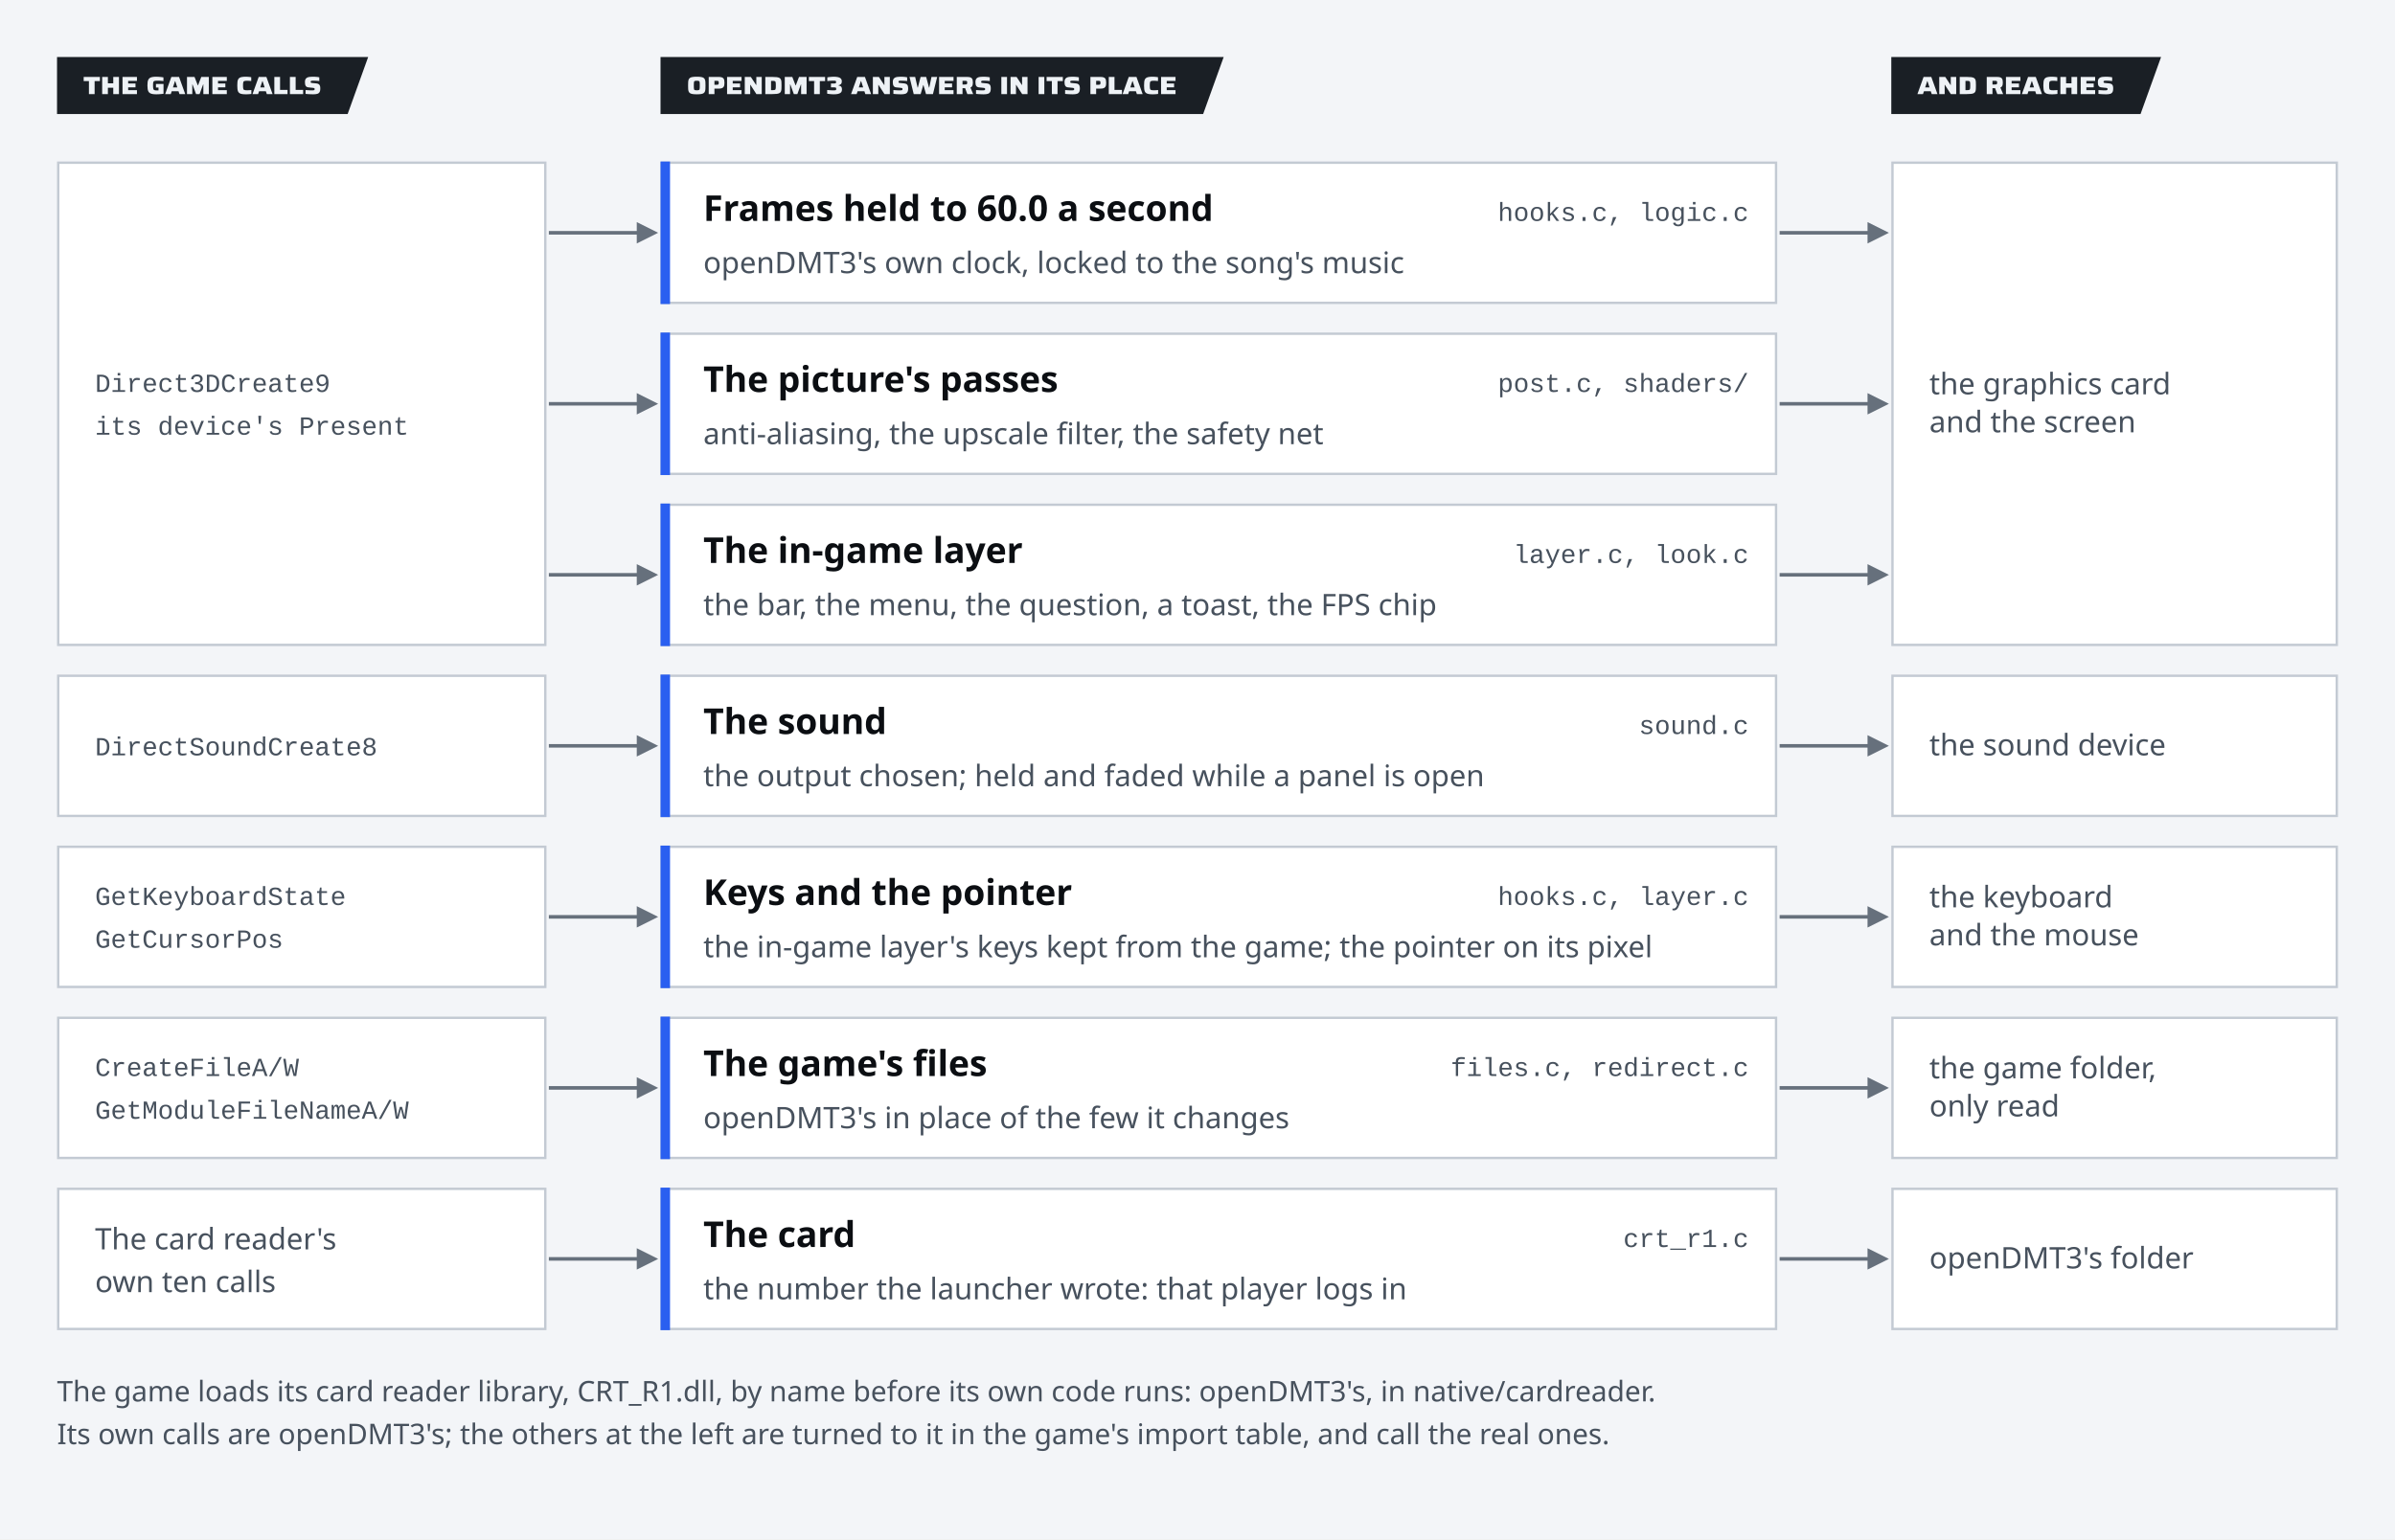
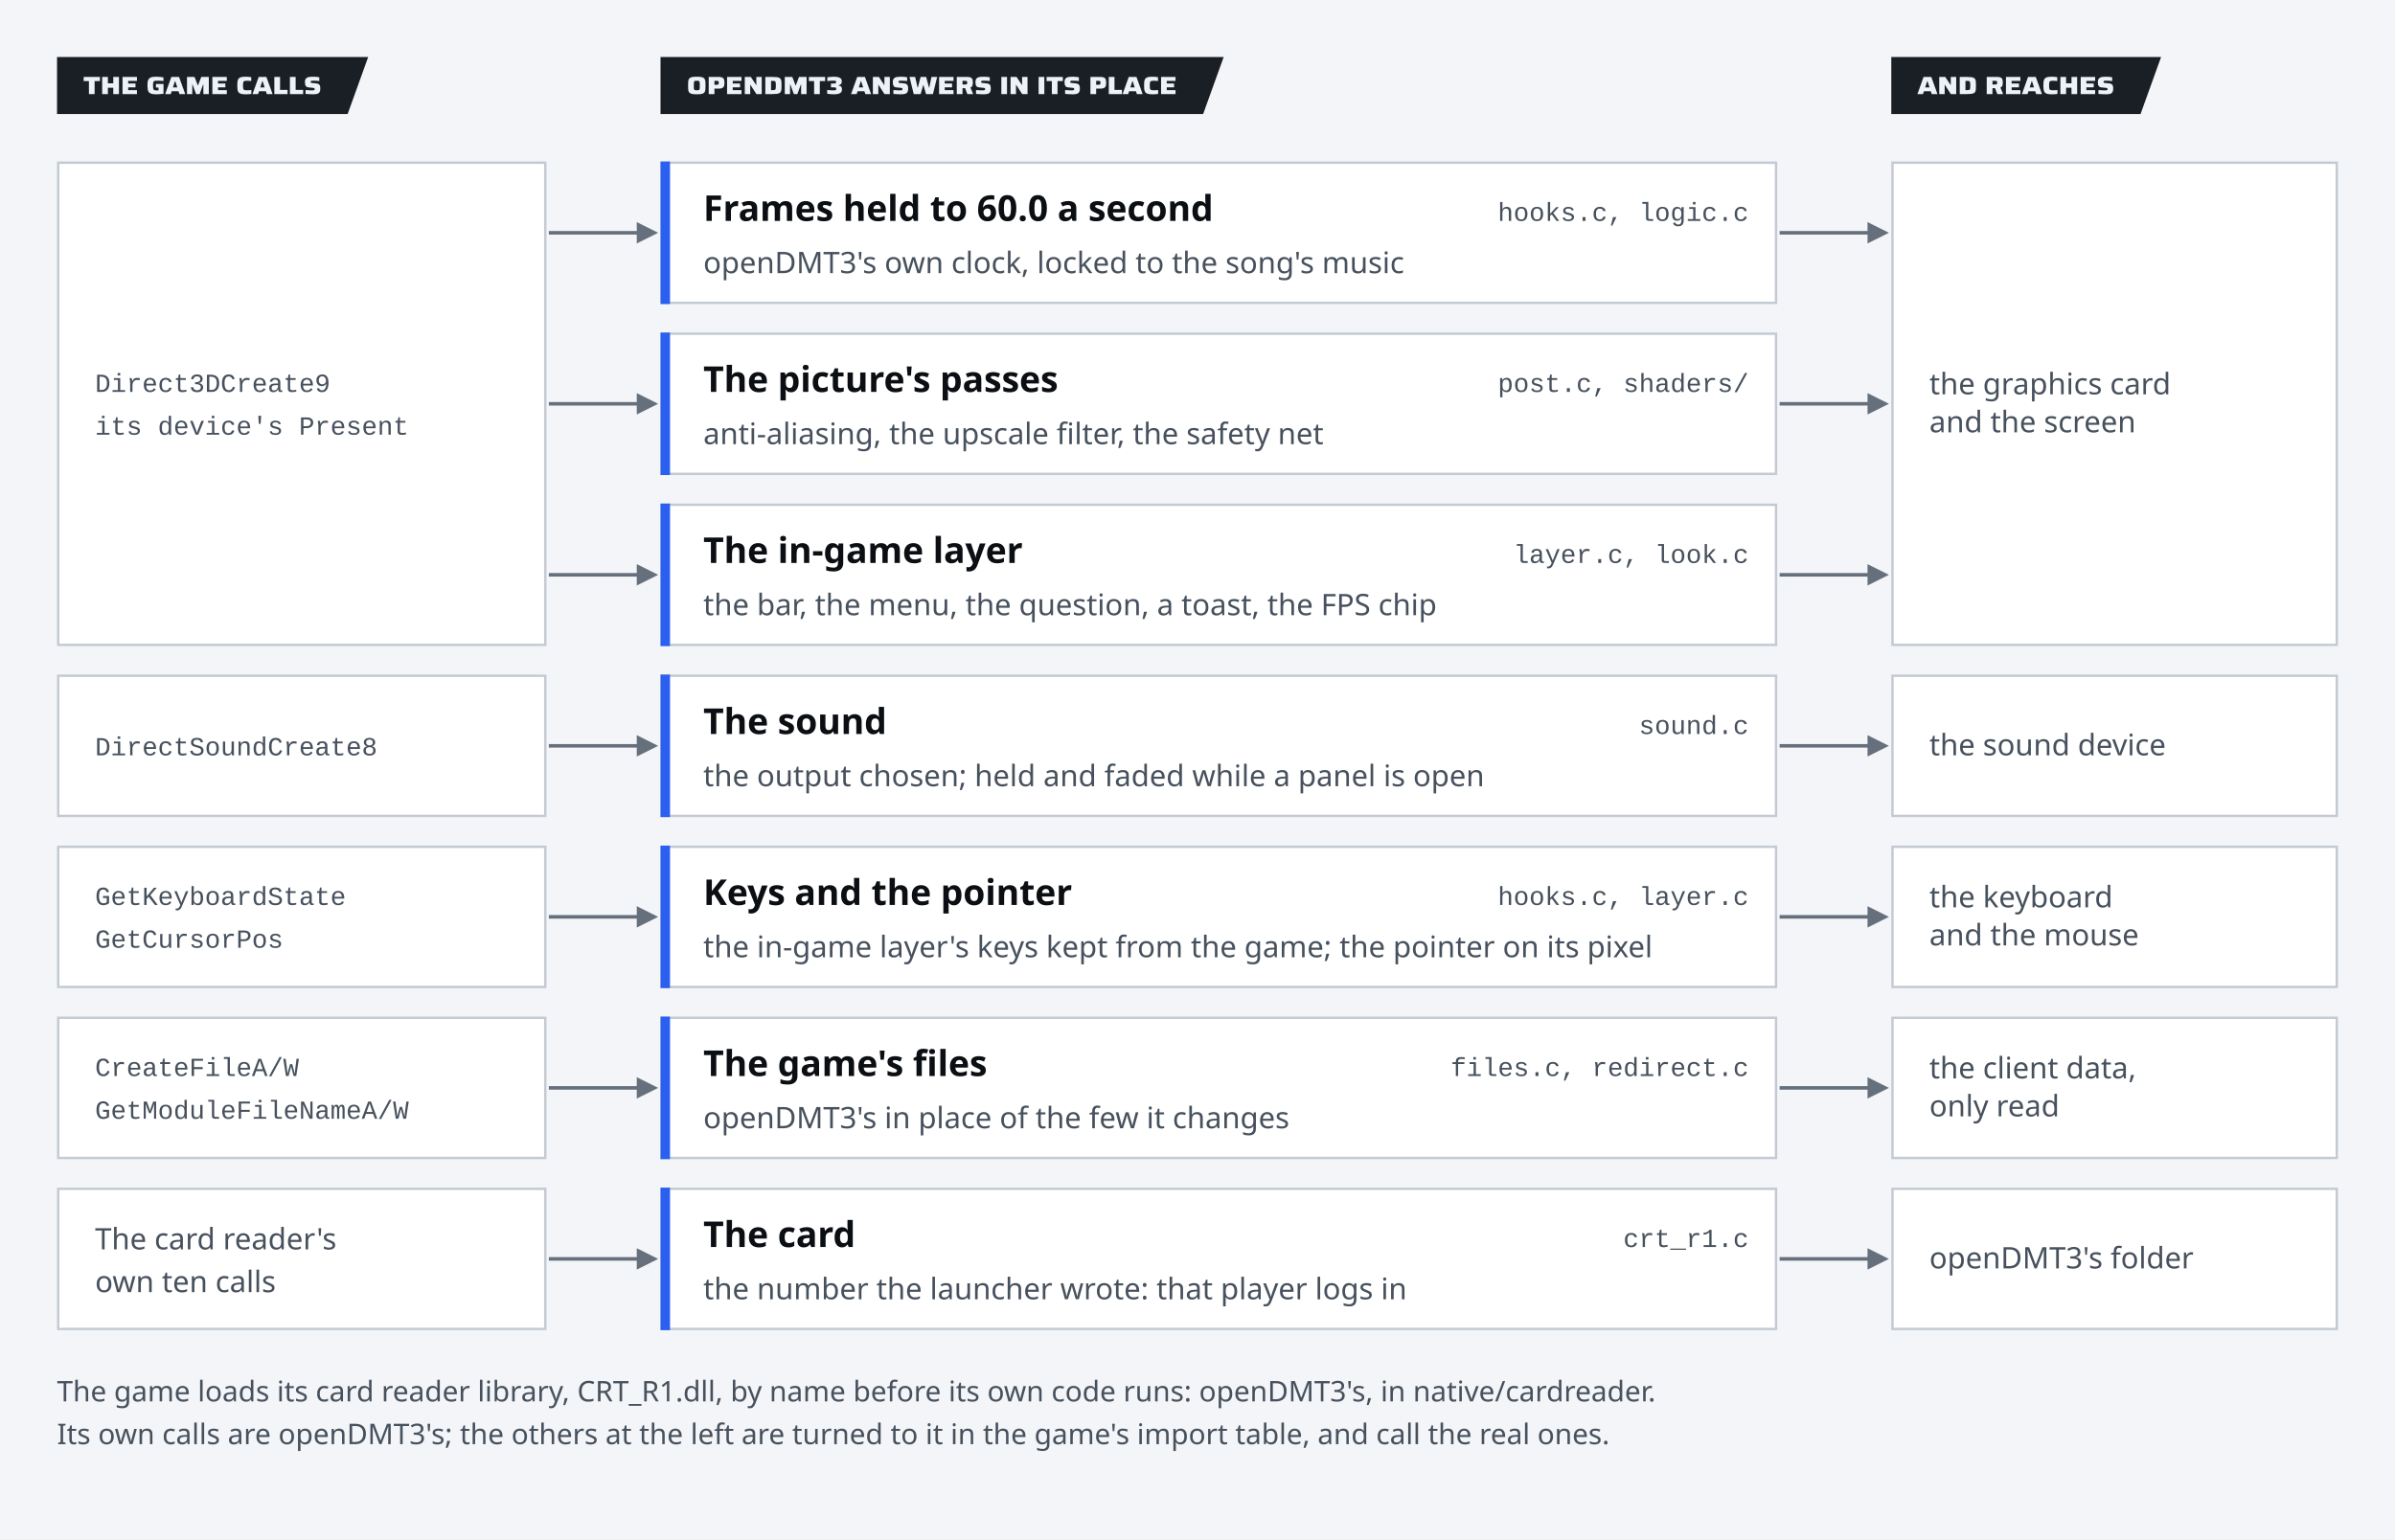
- <svg xmlns="http://www.w3.org/2000/svg" viewBox="-24 -24 1008 648" width="1008" height="648" font-family="Pretendard, -apple-system, BlinkMacSystemFont, 'Segoe UI', 'Noto Sans', 'Malgun Gothic', Helvetica, Arial, sans-serif" role="img" aria-label="What openDMT3's card reader library does inside the game's process. The game loads CRT_R1.dll by name before its own code runs: its own calls are openDMT3's, and the game's other calls here are turned to openDMT3's in its import table, which call the real ones. At Direct3D 9's Present: frames held to 60.0 a second, locked to the song's music (hooks.c, logic.c); the picture's passes, anti-aliasing then the upscale filter, with the safety net (post.c, shaders/); and the in-game layer drawn over the picture (layer.c, look.c, text.c), to the graphics card and the screen. DirectSound: the chosen output, and the music held and faded while a panel is open (sound.c). GetKeyboardState and GetCursorPos: the in-game layer's keys and clicks never reach the game, and the pointer meets the game pixel under it (hooks.c, layer.c, logic.c). The game's file calls: openDMT3's files in place of the few it changes, the game folder only read (files.c, redirect.c). The card reader's own calls: the card number the launcher wrote, so the game logs that player in (crt_r1.c).">
+ <svg xmlns="http://www.w3.org/2000/svg" viewBox="-24 -24 1008 648" width="1008" height="648" font-family="Pretendard, -apple-system, BlinkMacSystemFont, 'Segoe UI', 'Noto Sans', 'Malgun Gothic', Helvetica, Arial, sans-serif" role="img" aria-label="What openDMT3's card reader library does inside the game's process. The game loads CRT_R1.dll by name before its own code runs: its own calls are openDMT3's, and the game's other calls here are turned to openDMT3's in its import table, which call the real ones. At Direct3D 9's Present: frames held to 60.0 a second, locked to the song's music (hooks.c, logic.c); the picture's passes, anti-aliasing then the upscale filter, with the safety net (post.c, shaders/); and the in-game layer drawn over the picture (layer.c, look.c, text.c), to the graphics card and the screen. DirectSound: the chosen output, and the music held and faded while a panel is open (sound.c). GetKeyboardState and GetCursorPos: the in-game layer's keys and clicks never reach the game, and the pointer meets the game pixel under it (hooks.c, layer.c, logic.c). The game's file calls: openDMT3's files in place of the few it changes, the client data only read (files.c, redirect.c). The card reader's own calls: the card number the launcher wrote, so the game logs that player in (crt_r1.c).">
  <rect x="-24" y="-24" width="1008" height="648" fill="#f3f5f8" />
  <path d="M0,0 H130.957 L122.317,24 H0 Z" fill="#1a1f25" />
  <path fill="#eef2f6" d="M13.43 15.61V10.15H11.22V8.39H18.05V10.15H15.82V15.61Z M19 15.61V8.39H21.41V11.07H23.67V8.39H26.07V15.61H23.67V12.93H21.41V15.61Z M27.56 15.61V8.39H33.64V10.05H29.94V11.16H33.03V12.78H29.94V13.95H33.64V15.61Z M41.83 15.7Q40.89 15.7 40.24 15.59Q39.58 15.48 39.15 15.22Q38.72 14.97 38.48 14.55Q38.25 14.12 38.15 13.5Q38.05 12.87 38.05 12Q38.05 11.13 38.14 10.5Q38.24 9.88 38.48 9.45Q38.72 9.03 39.14 8.77Q39.56 8.51 40.21 8.41Q40.85 8.3 41.77 8.3Q42.2 8.3 42.73 8.34Q43.26 8.38 43.8 8.43Q44.34 8.48 44.79 8.57V10.12Q44.4 10.08 43.99 10.04Q43.57 10 43.21 9.98Q42.85 9.96 42.62 9.96Q42 9.96 41.59 9.98Q41.18 10 40.94 10.1Q40.7 10.2 40.59 10.43Q40.47 10.65 40.44 11.03Q40.41 11.41 40.41 12Q40.41 12.51 40.44 12.88Q40.46 13.24 40.55 13.48Q40.64 13.71 40.81 13.84Q40.98 13.96 41.25 14.02Q41.52 14.07 41.93 14.07Q42.02 14.07 42.16 14.06Q42.3 14.06 42.45 14.05Q42.59 14.05 42.71 14.05V12.84H41.64V11.35H44.82V15.48Q44.37 15.54 43.83 15.59Q43.29 15.64 42.77 15.67Q42.25 15.7 41.83 15.7Z M45.52 15.61 48.12 8.39H51.36L53.96 15.61H51.54L51.13 14.41H48.27L47.87 15.61ZM48.78 12.81H50.62L49.76 10.15H49.65Z M54.7 15.61V8.39H57.87L59.25 11.93H59.34L60.71 8.39H63.89V15.61H61.59V11.55H61.49L60 15.61H58.52L57.03 11.55H56.93V15.61Z M65.38 15.61V8.39H71.46V10.05H67.76V11.16H70.85V12.78H67.76V13.95H71.46V15.61Z M79.47 15.7Q78.52 15.7 77.87 15.59Q77.22 15.49 76.82 15.23Q76.43 14.98 76.22 14.56Q76.02 14.13 75.94 13.5Q75.87 12.87 75.87 12Q75.87 11.13 75.94 10.5Q76.01 9.87 76.21 9.44Q76.41 9.02 76.81 8.77Q77.21 8.51 77.86 8.41Q78.52 8.3 79.47 8.3Q79.85 8.3 80.26 8.33Q80.67 8.36 81.06 8.4Q81.44 8.44 81.74 8.5V10.1Q81.26 10.06 80.93 10.04Q80.6 10.02 80.41 10Q80.21 9.99 80.07 9.99Q79.55 9.99 79.22 10.03Q78.88 10.07 78.7 10.18Q78.52 10.29 78.43 10.51Q78.34 10.73 78.31 11.09Q78.28 11.45 78.28 12Q78.28 12.55 78.31 12.91Q78.34 13.28 78.43 13.5Q78.52 13.71 78.7 13.82Q78.88 13.93 79.22 13.97Q79.55 14.01 80.07 14.01Q80.46 14.01 80.94 13.97Q81.42 13.94 81.79 13.9V15.54Q81.51 15.58 81.11 15.62Q80.72 15.65 80.29 15.68Q79.87 15.7 79.47 15.7Z M82.28 15.61 84.88 8.39H88.12L90.72 15.61H88.3L87.89 14.41H85.04L84.63 15.61ZM85.54 12.81H87.38L86.52 10.15H86.41Z M91.46 15.61V8.39H93.87V13.85H97.02V15.61Z M98.02 15.61V8.39H100.43V13.85H103.58V15.61Z M107.83 15.7Q107.32 15.7 106.72 15.67Q106.13 15.64 105.58 15.61Q105.03 15.57 104.6 15.52V13.91Q105.05 13.94 105.5 13.97Q105.95 14.01 106.36 14.02Q106.77 14.04 107.05 14.04Q107.59 14.04 107.86 14.02Q108.14 14 108.25 13.93Q108.33 13.89 108.37 13.83Q108.4 13.76 108.4 13.67Q108.41 13.57 108.41 13.47Q108.41 13.31 108.38 13.22Q108.35 13.13 108.25 13.09Q108.15 13.04 107.94 13.01Q107.74 12.98 107.4 12.95L105.86 12.79Q105.41 12.75 105.11 12.58Q104.82 12.42 104.65 12.13Q104.48 11.84 104.41 11.43Q104.34 11.02 104.34 10.48Q104.34 9.76 104.59 9.33Q104.84 8.9 105.27 8.68Q105.7 8.45 106.28 8.38Q106.85 8.3 107.52 8.3Q107.99 8.3 108.51 8.32Q109.03 8.35 109.53 8.4Q110.03 8.45 110.38 8.54V10.11Q110.04 10.06 109.58 10.03Q109.13 9.99 108.68 9.98Q108.23 9.96 107.85 9.96Q107.52 9.96 107.3 9.98Q107.09 10 106.96 10.06Q106.82 10.11 106.79 10.2Q106.75 10.3 106.75 10.45Q106.75 10.62 106.79 10.72Q106.82 10.81 106.98 10.87Q107.14 10.92 107.48 10.95L109.02 11.1Q109.34 11.13 109.63 11.2Q109.91 11.28 110.14 11.43Q110.37 11.58 110.54 11.87Q110.62 12.01 110.69 12.22Q110.75 12.42 110.78 12.7Q110.8 12.98 110.8 13.33Q110.8 13.98 110.66 14.41Q110.51 14.85 110.24 15.11Q109.96 15.37 109.59 15.49Q109.22 15.61 108.78 15.65Q108.33 15.7 107.83 15.7Z" />
  <path d="M254,0 H491.018 L482.378,24 H254 Z" fill="#1a1f25" />
  <path fill="#eef2f6" d="M269.26 15.7Q268.19 15.7 267.5 15.59Q266.82 15.49 266.43 15.23Q266.04 14.98 265.86 14.56Q265.68 14.14 265.64 13.51Q265.6 12.88 265.6 12.01Q265.6 11.14 265.64 10.5Q265.68 9.87 265.86 9.45Q266.04 9.03 266.43 8.77Q266.82 8.51 267.5 8.41Q268.19 8.3 269.26 8.3Q270.34 8.3 271.03 8.41Q271.72 8.51 272.11 8.77Q272.5 9.03 272.67 9.45Q272.84 9.87 272.89 10.5Q272.93 11.14 272.93 12.01Q272.93 12.88 272.89 13.51Q272.84 14.14 272.67 14.56Q272.5 14.98 272.11 15.23Q271.72 15.49 271.03 15.59Q270.34 15.7 269.26 15.7ZM269.26 14.01Q269.64 14.01 269.87 13.98Q270.1 13.95 270.23 13.86Q270.37 13.76 270.43 13.55Q270.49 13.33 270.51 12.96Q270.52 12.59 270.52 12.01Q270.52 11.42 270.51 11.05Q270.49 10.68 270.43 10.46Q270.37 10.25 270.23 10.15Q270.1 10.05 269.87 10.02Q269.64 9.99 269.26 9.99Q268.91 9.99 268.67 10.02Q268.43 10.05 268.3 10.15Q268.16 10.25 268.1 10.46Q268.05 10.68 268.03 11.05Q268.01 11.42 268.01 12.01Q268.01 12.59 268.03 12.96Q268.05 13.33 268.1 13.55Q268.16 13.76 268.3 13.86Q268.43 13.95 268.67 13.98Q268.91 14.01 269.26 14.01Z M274.28 15.61V8.39H278.49Q279.27 8.39 279.75 8.55Q280.24 8.71 280.49 9.02Q280.74 9.33 280.82 9.79Q280.91 10.26 280.91 10.86Q280.91 11.41 280.83 11.86Q280.75 12.31 280.5 12.64Q280.26 12.97 279.77 13.14Q279.29 13.31 278.48 13.31H276.69V15.61ZM276.69 11.7H277.48Q277.84 11.7 278.05 11.66Q278.25 11.63 278.35 11.54Q278.44 11.45 278.48 11.29Q278.51 11.12 278.51 10.86Q278.51 10.58 278.48 10.41Q278.45 10.25 278.35 10.16Q278.25 10.08 278.05 10.05Q277.85 10.02 277.5 10.02H276.69Z M282.01 15.61V8.39H288.09V10.05H284.39V11.16H287.48V12.78H284.39V13.95H288.09V15.61Z M289.46 15.61V8.39H292.01L294.24 11.79H294.32V8.39H296.6V15.61H294.35L291.82 11.69H291.75V15.61Z M298.1 15.61V8.39H301.05Q302.19 8.39 302.92 8.48Q303.65 8.58 304.06 8.81Q304.47 9.05 304.65 9.46Q304.84 9.87 304.88 10.49Q304.92 11.12 304.92 12Q304.92 12.89 304.88 13.52Q304.84 14.14 304.65 14.55Q304.47 14.96 304.06 15.19Q303.65 15.42 302.92 15.52Q302.19 15.61 301.05 15.61ZM300.51 13.95H301.03Q301.47 13.95 301.74 13.93Q302.02 13.9 302.18 13.81Q302.34 13.71 302.41 13.51Q302.49 13.3 302.5 12.93Q302.52 12.57 302.52 12.01Q302.52 11.44 302.5 11.07Q302.47 10.7 302.41 10.49Q302.34 10.29 302.18 10.19Q302.01 10.09 301.74 10.07Q301.47 10.05 301.03 10.05H300.51Z M306.29 15.61V8.39H309.46L310.83 11.93H310.93L312.29 8.39H315.47V15.61H313.17V11.55H313.08L311.59 15.61H310.11L308.62 11.55H308.51V15.61Z M318.64 15.61V10.15H316.44V8.39H323.26V10.15H321.04V15.61Z M326.88 15.7Q326.46 15.7 325.97 15.66Q325.48 15.62 325 15.57Q324.52 15.52 324.14 15.44V13.88Q324.59 13.92 325.08 13.96Q325.57 14 326.01 14.02Q326.45 14.04 326.76 14.04Q327.22 14.04 327.48 14.01Q327.74 13.97 327.84 13.85Q327.95 13.72 327.95 13.43Q327.95 13.14 327.87 13Q327.8 12.86 327.6 12.82Q327.4 12.78 327.03 12.78H325.73V11.15H327.02Q327.38 11.15 327.56 11.11Q327.75 11.07 327.82 10.93Q327.89 10.8 327.89 10.56Q327.89 10.27 327.8 10.14Q327.71 10.02 327.44 9.99Q327.17 9.96 326.62 9.96Q326.26 9.96 325.81 9.99Q325.36 10.02 324.94 10.05Q324.51 10.09 324.2 10.13V8.56Q324.58 8.48 325.04 8.43Q325.5 8.38 325.99 8.34Q326.48 8.3 326.89 8.3Q327.91 8.3 328.57 8.45Q329.24 8.59 329.61 8.84Q329.98 9.09 330.14 9.44Q330.3 9.79 330.3 10.23Q330.3 11 329.94 11.38Q329.59 11.75 328.86 11.91V11.95Q329.34 12.05 329.68 12.23Q330.02 12.4 330.19 12.73Q330.36 13.07 330.36 13.67Q330.36 14.09 330.23 14.46Q330.09 14.82 329.73 15.1Q329.36 15.38 328.67 15.54Q327.98 15.7 326.88 15.7Z M334.19 15.61 336.79 8.39H340.03L342.63 15.61H340.21L339.8 14.41H336.95L336.54 15.61ZM337.45 12.81H339.29L338.43 10.15H338.32Z M343.37 15.61V8.39H345.91L348.15 11.79H348.22V8.39H350.51V15.61H348.25L345.72 11.69H345.66V15.61Z M355.25 15.7Q354.73 15.7 354.14 15.67Q353.55 15.64 353 15.61Q352.44 15.57 352.01 15.52V13.91Q352.46 13.94 352.92 13.97Q353.37 14.01 353.78 14.02Q354.19 14.04 354.47 14.04Q355.01 14.04 355.28 14.02Q355.55 14 355.67 13.93Q355.75 13.89 355.78 13.83Q355.81 13.76 355.82 13.67Q355.82 13.57 355.82 13.47Q355.82 13.31 355.79 13.22Q355.76 13.13 355.66 13.09Q355.56 13.04 355.36 13.01Q355.15 12.98 354.82 12.95L353.27 12.79Q352.82 12.75 352.53 12.58Q352.23 12.42 352.07 12.13Q351.9 11.84 351.83 11.43Q351.76 11.02 351.76 10.48Q351.76 9.76 352.01 9.33Q352.25 8.9 352.69 8.68Q353.12 8.45 353.69 8.38Q354.27 8.3 354.93 8.3Q355.4 8.3 355.92 8.32Q356.44 8.35 356.94 8.4Q357.44 8.45 357.8 8.54V10.11Q357.45 10.06 357 10.03Q356.55 9.99 356.1 9.98Q355.65 9.96 355.27 9.96Q354.93 9.96 354.72 9.98Q354.5 10 354.38 10.06Q354.24 10.11 354.2 10.2Q354.17 10.3 354.17 10.45Q354.17 10.62 354.2 10.72Q354.24 10.81 354.4 10.87Q354.55 10.92 354.9 10.95L356.43 11.1Q356.76 11.13 357.04 11.2Q357.33 11.28 357.56 11.43Q357.79 11.58 357.96 11.87Q358.04 12.01 358.1 12.22Q358.17 12.42 358.19 12.7Q358.22 12.98 358.22 13.33Q358.22 13.98 358.07 14.41Q357.92 14.85 357.65 15.11Q357.38 15.37 357.01 15.49Q356.63 15.61 356.19 15.65Q355.75 15.7 355.25 15.7Z M360.56 15.61 358.79 8.39H361.17L362.2 12.89H362.3L363.46 8.39H365.81L367 12.89H367.1L368.04 8.39H370.43L368.66 15.61H365.74L364.66 11.83H364.56L363.48 15.61Z M371.24 15.61V8.39H377.32V10.05H373.62V11.16H376.71V12.78H373.62V13.95H377.32V15.61Z M378.68 15.61V8.39H383.01Q383.8 8.39 384.29 8.54Q384.77 8.69 385.03 8.99Q385.28 9.29 385.37 9.73Q385.46 10.17 385.46 10.75Q385.46 11.24 385.38 11.65Q385.31 12.06 385.09 12.37Q384.88 12.68 384.44 12.87L385.59 15.61H383.12L382.04 12.68L382.67 13Q382.52 13.09 382.36 13.11Q382.21 13.12 382.1 13.12H381.1V15.61ZM381.1 11.58H381.95Q382.34 11.58 382.56 11.55Q382.78 11.52 382.89 11.43Q383 11.35 383.03 11.2Q383.06 11.04 383.06 10.78Q383.06 10.53 383.03 10.38Q383 10.23 382.89 10.15Q382.78 10.07 382.56 10.04Q382.35 10.02 381.96 10.02H381.1Z M390.02 15.7Q389.51 15.7 388.92 15.67Q388.32 15.64 387.77 15.61Q387.22 15.57 386.79 15.52V13.91Q387.24 13.94 387.69 13.97Q388.14 14.01 388.55 14.02Q388.96 14.04 389.25 14.04Q389.78 14.04 390.05 14.02Q390.33 14 390.44 13.93Q390.53 13.89 390.56 13.83Q390.59 13.76 390.6 13.67Q390.6 13.57 390.6 13.47Q390.6 13.31 390.57 13.22Q390.54 13.13 390.44 13.09Q390.34 13.04 390.13 13.01Q389.93 12.98 389.59 12.95L388.05 12.79Q387.6 12.75 387.3 12.58Q387.01 12.42 386.84 12.13Q386.67 11.84 386.61 11.43Q386.54 11.02 386.54 10.48Q386.54 9.76 386.78 9.33Q387.03 8.9 387.46 8.68Q387.89 8.45 388.47 8.38Q389.05 8.3 389.71 8.3Q390.18 8.3 390.7 8.32Q391.22 8.35 391.72 8.4Q392.22 8.45 392.57 8.54V10.11Q392.23 10.06 391.78 10.03Q391.33 9.99 390.87 9.98Q390.42 9.96 390.04 9.96Q389.71 9.96 389.49 9.98Q389.28 10 389.15 10.06Q389.02 10.11 388.98 10.2Q388.94 10.3 388.94 10.45Q388.94 10.62 388.98 10.72Q389.02 10.81 389.17 10.87Q389.33 10.92 389.68 10.95L391.21 11.1Q391.54 11.13 391.82 11.2Q392.1 11.28 392.33 11.43Q392.56 11.58 392.73 11.87Q392.82 12.01 392.88 12.22Q392.94 12.42 392.97 12.7Q392.99 12.98 392.99 13.33Q392.99 13.98 392.85 14.41Q392.7 14.85 392.43 15.11Q392.15 15.37 391.78 15.49Q391.41 15.61 390.97 15.65Q390.53 15.7 390.02 15.7Z M397.44 15.61V8.39H399.83V15.61Z M401.32 15.61V8.39H403.86L406.1 11.79H406.17V8.39H408.46V15.61H406.2L403.67 11.69H403.61V15.61Z M413.13 15.61V8.39H415.53V15.61Z M418.7 15.61V10.15H416.49V8.39H423.32V10.15H421.09V15.61Z M427.52 15.7Q427 15.7 426.41 15.67Q425.82 15.64 425.27 15.61Q424.72 15.57 424.28 15.52V13.91Q424.74 13.94 425.19 13.97Q425.64 14.01 426.05 14.02Q426.46 14.04 426.74 14.04Q427.28 14.04 427.55 14.02Q427.82 14 427.94 13.93Q428.02 13.89 428.05 13.83Q428.09 13.76 428.09 13.67Q428.1 13.57 428.1 13.47Q428.1 13.31 428.06 13.22Q428.03 13.13 427.93 13.09Q427.83 13.04 427.63 13.01Q427.42 12.98 427.09 12.95L425.54 12.79Q425.09 12.75 424.8 12.58Q424.51 12.42 424.34 12.13Q424.17 11.84 424.1 11.43Q424.03 11.02 424.03 10.48Q424.03 9.76 424.28 9.33Q424.53 8.9 424.96 8.68Q425.39 8.45 425.96 8.38Q426.54 8.3 427.2 8.3Q427.68 8.3 428.2 8.32Q428.72 8.35 429.21 8.4Q429.71 8.45 430.07 8.54V10.11Q429.72 10.06 429.27 10.03Q428.82 9.99 428.37 9.98Q427.92 9.96 427.54 9.96Q427.2 9.96 426.99 9.98Q426.77 10 426.65 10.06Q426.51 10.11 426.47 10.2Q426.44 10.3 426.44 10.45Q426.44 10.62 426.47 10.72Q426.51 10.81 426.67 10.87Q426.83 10.92 427.17 10.95L428.71 11.1Q429.03 11.13 429.31 11.2Q429.6 11.28 429.83 11.43Q430.06 11.58 430.23 11.87Q430.31 12.01 430.37 12.22Q430.44 12.42 430.46 12.7Q430.49 12.98 430.49 13.33Q430.49 13.98 430.34 14.41Q430.2 14.85 429.92 15.11Q429.65 15.37 429.28 15.49Q428.9 15.61 428.46 15.65Q428.02 15.7 427.52 15.7Z M434.93 15.61V8.39H439.14Q439.92 8.39 440.4 8.55Q440.89 8.71 441.14 9.02Q441.39 9.33 441.47 9.79Q441.56 10.26 441.56 10.86Q441.56 11.41 441.48 11.86Q441.4 12.31 441.15 12.64Q440.91 12.97 440.42 13.14Q439.94 13.31 439.13 13.31H437.34V15.61ZM437.34 11.7H438.13Q438.49 11.7 438.7 11.66Q438.9 11.63 439 11.54Q439.09 11.45 439.13 11.29Q439.16 11.12 439.16 10.86Q439.16 10.58 439.13 10.41Q439.1 10.25 439 10.16Q438.9 10.08 438.7 10.05Q438.5 10.02 438.14 10.02H437.34Z M442.66 15.61V8.39H445.06V13.85H448.21V15.61Z M448.48 15.61 451.07 8.39H454.31L456.91 15.61H454.49L454.08 14.41H451.23L450.82 15.61ZM451.73 12.81H453.57L452.71 10.15H452.6Z M461.11 15.7Q460.15 15.7 459.51 15.59Q458.86 15.49 458.46 15.23Q458.06 14.98 457.86 14.56Q457.65 14.13 457.58 13.5Q457.51 12.87 457.51 12Q457.51 11.13 457.58 10.5Q457.64 9.87 457.85 9.44Q458.05 9.02 458.45 8.77Q458.85 8.51 459.5 8.41Q460.15 8.3 461.11 8.3Q461.49 8.3 461.9 8.33Q462.31 8.36 462.69 8.4Q463.08 8.44 463.38 8.5V10.1Q462.89 10.06 462.57 10.04Q462.24 10.02 462.04 10Q461.84 9.99 461.71 9.99Q461.19 9.99 460.86 10.03Q460.52 10.07 460.34 10.18Q460.15 10.29 460.06 10.51Q459.97 10.73 459.95 11.09Q459.92 11.45 459.92 12Q459.92 12.55 459.95 12.91Q459.97 13.28 460.06 13.5Q460.15 13.71 460.34 13.82Q460.52 13.93 460.86 13.97Q461.19 14.01 461.71 14.01Q462.1 14.01 462.58 13.97Q463.06 13.94 463.43 13.9V15.54Q463.15 15.58 462.75 15.62Q462.36 15.65 461.93 15.68Q461.51 15.7 461.11 15.7Z M464.67 15.61V8.39H470.75V10.05H467.05V11.16H470.14V12.78H467.05V13.95H470.75V15.61Z" />
  <path d="M772,0 H885.548 L876.908,24 H772 Z" fill="#1a1f25" />
  <path fill="#eef2f6" d="M783 15.61 785.59 8.39H788.84L791.43 15.61H789.02L788.61 14.41H785.75L785.34 15.61ZM786.25 12.81H788.09L787.23 10.15H787.13Z M792.18 15.61V8.39H794.72L796.95 11.79H797.03V8.39H799.32V15.61H797.06L794.53 11.69H794.47V15.61Z M800.81 15.61V8.39H803.76Q804.9 8.39 805.63 8.48Q806.36 8.58 806.77 8.81Q807.18 9.05 807.37 9.46Q807.55 9.87 807.59 10.49Q807.63 11.12 807.63 12Q807.63 12.89 807.59 13.52Q807.55 14.14 807.37 14.55Q807.18 14.96 806.77 15.19Q806.36 15.42 805.63 15.52Q804.9 15.61 803.76 15.61ZM803.22 13.95H803.74Q804.18 13.95 804.46 13.93Q804.74 13.9 804.89 13.81Q805.05 13.71 805.12 13.51Q805.2 13.3 805.21 12.93Q805.23 12.57 805.23 12.01Q805.23 11.44 805.21 11.07Q805.19 10.7 805.12 10.49Q805.05 10.29 804.89 10.19Q804.72 10.09 804.45 10.07Q804.18 10.05 803.74 10.05H803.22Z M812.17 15.61V8.39H816.5Q817.28 8.39 817.77 8.54Q818.26 8.69 818.51 8.99Q818.76 9.29 818.85 9.73Q818.94 10.17 818.94 10.75Q818.94 11.24 818.87 11.65Q818.79 12.06 818.58 12.37Q818.36 12.68 817.92 12.87L819.08 15.61H816.61L815.53 12.68L816.16 13Q816 13.09 815.85 13.11Q815.7 13.12 815.58 13.12H814.58V15.61ZM814.58 11.58H815.43Q815.82 11.58 816.04 11.55Q816.26 11.52 816.37 11.43Q816.48 11.35 816.52 11.2Q816.55 11.04 816.55 10.78Q816.55 10.53 816.52 10.38Q816.48 10.23 816.37 10.15Q816.26 10.07 816.05 10.04Q815.83 10.02 815.45 10.02H814.58Z M820.26 15.61V8.39H826.34V10.05H822.65V11.16H825.74V12.78H822.65V13.95H826.34V15.61Z M826.97 15.61 829.57 8.39H832.81L835.41 15.61H832.99L832.58 14.41H829.73L829.32 15.61ZM830.23 12.81H832.07L831.21 10.15H831.1Z M839.61 15.7Q838.65 15.7 838 15.59Q837.36 15.49 836.96 15.23Q836.56 14.98 836.36 14.56Q836.15 14.13 836.08 13.5Q836 12.87 836 12Q836 11.13 836.07 10.5Q836.14 9.87 836.35 9.44Q836.55 9.02 836.95 8.77Q837.35 8.51 838 8.41Q838.65 8.3 839.61 8.3Q839.98 8.3 840.39 8.33Q840.8 8.36 841.19 8.4Q841.58 8.44 841.87 8.5V10.1Q841.39 10.06 841.07 10.04Q840.74 10.02 840.54 10Q840.34 9.99 840.2 9.99Q839.69 9.99 839.35 10.03Q839.02 10.07 838.83 10.18Q838.65 10.29 838.56 10.51Q838.47 10.73 838.45 11.09Q838.42 11.45 838.42 12Q838.42 12.55 838.45 12.91Q838.47 13.28 838.56 13.5Q838.65 13.71 838.83 13.82Q839.02 13.93 839.35 13.97Q839.69 14.01 840.2 14.01Q840.59 14.01 841.08 13.97Q841.56 13.94 841.93 13.9V15.54Q841.64 15.58 841.25 15.62Q840.86 15.65 840.43 15.68Q840 15.7 839.61 15.7Z M843.17 15.61V8.39H845.57V11.07H847.84V8.39H850.23V15.61H847.84V12.93H845.57V15.61Z M851.72 15.61V8.39H857.8V10.05H854.11V11.16H857.19V12.78H854.11V13.95H857.8V15.61Z M862.42 15.7Q861.91 15.7 861.31 15.67Q860.72 15.64 860.17 15.61Q859.62 15.57 859.19 15.52V13.91Q859.64 13.94 860.09 13.97Q860.54 14.01 860.95 14.02Q861.36 14.04 861.65 14.04Q862.18 14.04 862.45 14.02Q862.73 14 862.84 13.93Q862.93 13.89 862.96 13.83Q862.99 13.76 862.99 13.67Q863 13.57 863 13.47Q863 13.31 862.97 13.22Q862.94 13.13 862.84 13.09Q862.74 13.04 862.53 13.01Q862.33 12.98 861.99 12.95L860.45 12.79Q860 12.75 859.7 12.58Q859.41 12.42 859.24 12.13Q859.07 11.84 859 11.43Q858.94 11.02 858.94 10.48Q858.94 9.76 859.18 9.33Q859.43 8.9 859.86 8.68Q860.29 8.45 860.87 8.38Q861.45 8.3 862.11 8.3Q862.58 8.3 863.1 8.32Q863.62 8.35 864.12 8.4Q864.62 8.45 864.97 8.54V10.11Q864.63 10.06 864.18 10.03Q863.72 9.99 863.27 9.98Q862.82 9.96 862.44 9.96Q862.11 9.96 861.89 9.98Q861.68 10 861.55 10.06Q861.41 10.11 861.38 10.2Q861.34 10.3 861.34 10.45Q861.34 10.62 861.38 10.72Q861.41 10.81 861.57 10.87Q861.73 10.92 862.08 10.95L863.61 11.1Q863.93 11.13 864.22 11.2Q864.5 11.28 864.73 11.43Q864.96 11.58 865.13 11.87Q865.22 12.01 865.28 12.22Q865.34 12.42 865.37 12.7Q865.39 12.98 865.39 13.33Q865.39 13.98 865.25 14.41Q865.1 14.85 864.83 15.11Q864.55 15.37 864.18 15.49Q863.81 15.61 863.37 15.65Q862.93 15.7 862.42 15.7Z" />
  <rect x="0.5" y="44.5" width="205" height="203" fill="#ffffff" stroke="#c3cad3" stroke-width="1" />
  <text x="16" y="141" font-size="11" font-family="ui-monospace, SFMono-Regular, 'SF Mono', Menlo, Consolas, 'Liberation Mono', 'DejaVu Sans Mono', monospace" fill="#47515d" text-anchor="start" data-box="16,198">Direct3DCreate9</text>
  <text x="16" y="159" font-size="11" font-family="ui-monospace, SFMono-Regular, 'SF Mono', Menlo, Consolas, 'Liberation Mono', 'DejaVu Sans Mono', monospace" fill="#47515d" text-anchor="start" data-box="16,198">its device's Present</text>
  <rect x="254.5" y="44.5" width="469" height="59" fill="#ffffff" stroke="#c3cad3" stroke-width="1" />
  <rect x="254" y="44" width="4" height="60" fill="#2a5ff0" />
  <text x="272" y="69" font-size="15" font-weight="600" fill="#0b0e12" text-anchor="start" data-box="272,574">Frames held to 60.0 a second</text>
  <text x="712" y="69" font-size="11" font-family="ui-monospace, SFMono-Regular, 'SF Mono', Menlo, Consolas, 'Liberation Mono', 'DejaVu Sans Mono', monospace" fill="#47515d" text-anchor="end" data-box="564,718">hooks.c, logic.c</text>
  <text x="272" y="91" font-size="12.5" fill="#47515d" text-anchor="start" data-box="272,714">openDMT3's own clock, locked to the song's music</text>
  <rect x="254.5" y="116.5" width="469" height="59" fill="#ffffff" stroke="#c3cad3" stroke-width="1" />
  <rect x="254" y="116" width="4" height="60" fill="#2a5ff0" />
  <text x="272" y="141" font-size="15" font-weight="600" fill="#0b0e12" text-anchor="start" data-box="272,574">The picture's passes</text>
  <text x="712" y="141" font-size="11" font-family="ui-monospace, SFMono-Regular, 'SF Mono', Menlo, Consolas, 'Liberation Mono', 'DejaVu Sans Mono', monospace" fill="#47515d" text-anchor="end" data-box="564,718">post.c, shaders/</text>
  <text x="272" y="163" font-size="12.5" fill="#47515d" text-anchor="start" data-box="272,714">anti-aliasing, the upscale filter, the safety net</text>
  <rect x="254.5" y="188.5" width="469" height="59" fill="#ffffff" stroke="#c3cad3" stroke-width="1" />
  <rect x="254" y="188" width="4" height="60" fill="#2a5ff0" />
  <text x="272" y="213" font-size="15" font-weight="600" fill="#0b0e12" text-anchor="start" data-box="272,574">The in-game layer</text>
  <text x="712" y="213" font-size="11" font-family="ui-monospace, SFMono-Regular, 'SF Mono', Menlo, Consolas, 'Liberation Mono', 'DejaVu Sans Mono', monospace" fill="#47515d" text-anchor="end" data-box="564,718">layer.c, look.c</text>
  <text x="272" y="235" font-size="12.5" fill="#47515d" text-anchor="start" data-box="272,714">the bar, the menu, the question, a toast, the FPS chip</text>
  <rect x="772.5" y="44.5" width="187" height="203" fill="#ffffff" stroke="#c3cad3" stroke-width="1" />
  <text x="788" y="142" font-size="12.5" fill="#47515d" text-anchor="start" data-box="788,952">the graphics card</text>
  <text x="788" y="158" font-size="12.5" fill="#47515d" text-anchor="start" data-box="788,952">and the screen</text>
  <path d="M207,74 L246,74" fill="none" stroke="#66707c" stroke-width="1.5" stroke-linejoin="round" />
  <path d="M253,74 L244.0,78.5 L244.0,69.5 Z" fill="#66707c" data-tip="253,74" />
  <path d="M725,74 L764,74" fill="none" stroke="#66707c" stroke-width="1.5" stroke-linejoin="round" />
  <path d="M771,74 L762.0,78.5 L762.0,69.5 Z" fill="#66707c" data-tip="771,74" />
  <path d="M207,146 L246,146" fill="none" stroke="#66707c" stroke-width="1.5" stroke-linejoin="round" />
  <path d="M253,146 L244.0,150.5 L244.0,141.5 Z" fill="#66707c" data-tip="253,146" />
  <path d="M725,146 L764,146" fill="none" stroke="#66707c" stroke-width="1.5" stroke-linejoin="round" />
  <path d="M771,146 L762.0,150.5 L762.0,141.5 Z" fill="#66707c" data-tip="771,146" />
  <path d="M207,218 L246,218" fill="none" stroke="#66707c" stroke-width="1.5" stroke-linejoin="round" />
  <path d="M253,218 L244.0,222.5 L244.0,213.5 Z" fill="#66707c" data-tip="253,218" />
  <path d="M725,218 L764,218" fill="none" stroke="#66707c" stroke-width="1.5" stroke-linejoin="round" />
  <path d="M771,218 L762.0,222.5 L762.0,213.5 Z" fill="#66707c" data-tip="771,218" />
  <rect x="0.5" y="260.5" width="205" height="59" fill="#ffffff" stroke="#c3cad3" stroke-width="1" />
  <text x="16" y="294" font-size="11" font-family="ui-monospace, SFMono-Regular, 'SF Mono', Menlo, Consolas, 'Liberation Mono', 'DejaVu Sans Mono', monospace" fill="#47515d" text-anchor="start" data-box="16,198">DirectSoundCreate8</text>
  <rect x="254.5" y="260.5" width="469" height="59" fill="#ffffff" stroke="#c3cad3" stroke-width="1" />
  <rect x="254" y="260" width="4" height="60" fill="#2a5ff0" />
  <text x="272" y="285" font-size="15" font-weight="600" fill="#0b0e12" text-anchor="start" data-box="272,574">The sound</text>
  <text x="712" y="285" font-size="11" font-family="ui-monospace, SFMono-Regular, 'SF Mono', Menlo, Consolas, 'Liberation Mono', 'DejaVu Sans Mono', monospace" fill="#47515d" text-anchor="end" data-box="564,718">sound.c</text>
  <text x="272" y="307" font-size="12.5" fill="#47515d" text-anchor="start" data-box="272,714">the output chosen; held and faded while a panel is open</text>
  <rect x="772.5" y="260.5" width="187" height="59" fill="#ffffff" stroke="#c3cad3" stroke-width="1" />
  <text x="788" y="294" font-size="12.5" fill="#47515d" text-anchor="start" data-box="788,952">the sound device</text>
  <path d="M207,290 L246,290" fill="none" stroke="#66707c" stroke-width="1.5" stroke-linejoin="round" />
  <path d="M253,290 L244.0,294.5 L244.0,285.5 Z" fill="#66707c" data-tip="253,290" />
  <path d="M725,290 L764,290" fill="none" stroke="#66707c" stroke-width="1.5" stroke-linejoin="round" />
  <path d="M771,290 L762.0,294.5 L762.0,285.5 Z" fill="#66707c" data-tip="771,290" />
  <rect x="0.5" y="332.5" width="205" height="59" fill="#ffffff" stroke="#c3cad3" stroke-width="1" />
  <text x="16" y="357" font-size="11" font-family="ui-monospace, SFMono-Regular, 'SF Mono', Menlo, Consolas, 'Liberation Mono', 'DejaVu Sans Mono', monospace" fill="#47515d" text-anchor="start" data-box="16,198">GetKeyboardState</text>
  <text x="16" y="375" font-size="11" font-family="ui-monospace, SFMono-Regular, 'SF Mono', Menlo, Consolas, 'Liberation Mono', 'DejaVu Sans Mono', monospace" fill="#47515d" text-anchor="start" data-box="16,198">GetCursorPos</text>
  <rect x="254.5" y="332.5" width="469" height="59" fill="#ffffff" stroke="#c3cad3" stroke-width="1" />
  <rect x="254" y="332" width="4" height="60" fill="#2a5ff0" />
  <text x="272" y="357" font-size="15" font-weight="600" fill="#0b0e12" text-anchor="start" data-box="272,574">Keys and the pointer</text>
  <text x="712" y="357" font-size="11" font-family="ui-monospace, SFMono-Regular, 'SF Mono', Menlo, Consolas, 'Liberation Mono', 'DejaVu Sans Mono', monospace" fill="#47515d" text-anchor="end" data-box="564,718">hooks.c, layer.c</text>
  <text x="272" y="379" font-size="12.5" fill="#47515d" text-anchor="start" data-box="272,714">the in-game layer's keys kept from the game; the pointer on its pixel</text>
  <rect x="772.5" y="332.5" width="187" height="59" fill="#ffffff" stroke="#c3cad3" stroke-width="1" />
  <text x="788" y="358" font-size="12.5" fill="#47515d" text-anchor="start" data-box="788,952">the keyboard</text>
  <text x="788" y="374" font-size="12.5" fill="#47515d" text-anchor="start" data-box="788,952">and the mouse</text>
  <path d="M207,362 L246,362" fill="none" stroke="#66707c" stroke-width="1.5" stroke-linejoin="round" />
  <path d="M253,362 L244.0,366.5 L244.0,357.5 Z" fill="#66707c" data-tip="253,362" />
  <path d="M725,362 L764,362" fill="none" stroke="#66707c" stroke-width="1.5" stroke-linejoin="round" />
  <path d="M771,362 L762.0,366.5 L762.0,357.5 Z" fill="#66707c" data-tip="771,362" />
  <rect x="0.5" y="404.5" width="205" height="59" fill="#ffffff" stroke="#c3cad3" stroke-width="1" />
  <text x="16" y="429" font-size="11" font-family="ui-monospace, SFMono-Regular, 'SF Mono', Menlo, Consolas, 'Liberation Mono', 'DejaVu Sans Mono', monospace" fill="#47515d" text-anchor="start" data-box="16,198">CreateFileA/W</text>
  <text x="16" y="447" font-size="11" font-family="ui-monospace, SFMono-Regular, 'SF Mono', Menlo, Consolas, 'Liberation Mono', 'DejaVu Sans Mono', monospace" fill="#47515d" text-anchor="start" data-box="16,198">GetModuleFileNameA/W</text>
  <rect x="254.5" y="404.5" width="469" height="59" fill="#ffffff" stroke="#c3cad3" stroke-width="1" />
  <rect x="254" y="404" width="4" height="60" fill="#2a5ff0" />
  <text x="272" y="429" font-size="15" font-weight="600" fill="#0b0e12" text-anchor="start" data-box="272,574">The game's files</text>
  <text x="712" y="429" font-size="11" font-family="ui-monospace, SFMono-Regular, 'SF Mono', Menlo, Consolas, 'Liberation Mono', 'DejaVu Sans Mono', monospace" fill="#47515d" text-anchor="end" data-box="564,718">files.c, redirect.c</text>
  <text x="272" y="451" font-size="12.5" fill="#47515d" text-anchor="start" data-box="272,714">openDMT3's in place of the few it changes</text>
  <rect x="772.5" y="404.5" width="187" height="59" fill="#ffffff" stroke="#c3cad3" stroke-width="1" />
-   <text x="788" y="430" font-size="12.5" fill="#47515d" text-anchor="start" data-box="788,952">the game folder,</text>
+   <text x="788" y="430" font-size="12.5" fill="#47515d" text-anchor="start" data-box="788,952">the client data,</text>
  <text x="788" y="446" font-size="12.5" fill="#47515d" text-anchor="start" data-box="788,952">only read</text>
  <path d="M207,434 L246,434" fill="none" stroke="#66707c" stroke-width="1.5" stroke-linejoin="round" />
  <path d="M253,434 L244.0,438.5 L244.0,429.5 Z" fill="#66707c" data-tip="253,434" />
  <path d="M725,434 L764,434" fill="none" stroke="#66707c" stroke-width="1.5" stroke-linejoin="round" />
  <path d="M771,434 L762.0,438.5 L762.0,429.5 Z" fill="#66707c" data-tip="771,434" />
  <rect x="0.5" y="476.5" width="205" height="59" fill="#ffffff" stroke="#c3cad3" stroke-width="1" />
  <text x="16" y="502" font-size="12.5" fill="#47515d" text-anchor="start" data-box="16,198">The card reader's</text>
  <text x="16" y="520" font-size="12.5" fill="#47515d" text-anchor="start" data-box="16,198">own ten calls</text>
  <rect x="254.5" y="476.5" width="469" height="59" fill="#ffffff" stroke="#c3cad3" stroke-width="1" />
  <rect x="254" y="476" width="4" height="60" fill="#2a5ff0" />
  <text x="272" y="501" font-size="15" font-weight="600" fill="#0b0e12" text-anchor="start" data-box="272,574">The card</text>
  <text x="712" y="501" font-size="11" font-family="ui-monospace, SFMono-Regular, 'SF Mono', Menlo, Consolas, 'Liberation Mono', 'DejaVu Sans Mono', monospace" fill="#47515d" text-anchor="end" data-box="564,718">crt_r1.c</text>
  <text x="272" y="523" font-size="12.5" fill="#47515d" text-anchor="start" data-box="272,714">the number the launcher wrote: that player logs in</text>
  <rect x="772.5" y="476.5" width="187" height="59" fill="#ffffff" stroke="#c3cad3" stroke-width="1" />
  <text x="788" y="510" font-size="12.5" fill="#47515d" text-anchor="start" data-box="788,952">openDMT3's folder</text>
  <path d="M207,506 L246,506" fill="none" stroke="#66707c" stroke-width="1.5" stroke-linejoin="round" />
  <path d="M253,506 L244.0,510.5 L244.0,501.5 Z" fill="#66707c" data-tip="253,506" />
  <path d="M725,506 L764,506" fill="none" stroke="#66707c" stroke-width="1.5" stroke-linejoin="round" />
  <path d="M771,506 L762.0,510.5 L762.0,501.5 Z" fill="#66707c" data-tip="771,506" />
  <text x="0" y="566" font-size="12" fill="#47515d" text-anchor="start" data-box="0,960">The game loads its card reader library, CRT_R1.dll, by name before its own code runs: openDMT3's, in native/cardreader.</text>
  <text x="0" y="584" font-size="12" fill="#47515d" text-anchor="start" data-box="0,960">Its own calls are openDMT3's; the others at the left are turned to it in the game's import table, and call the real ones.</text>
</svg>
